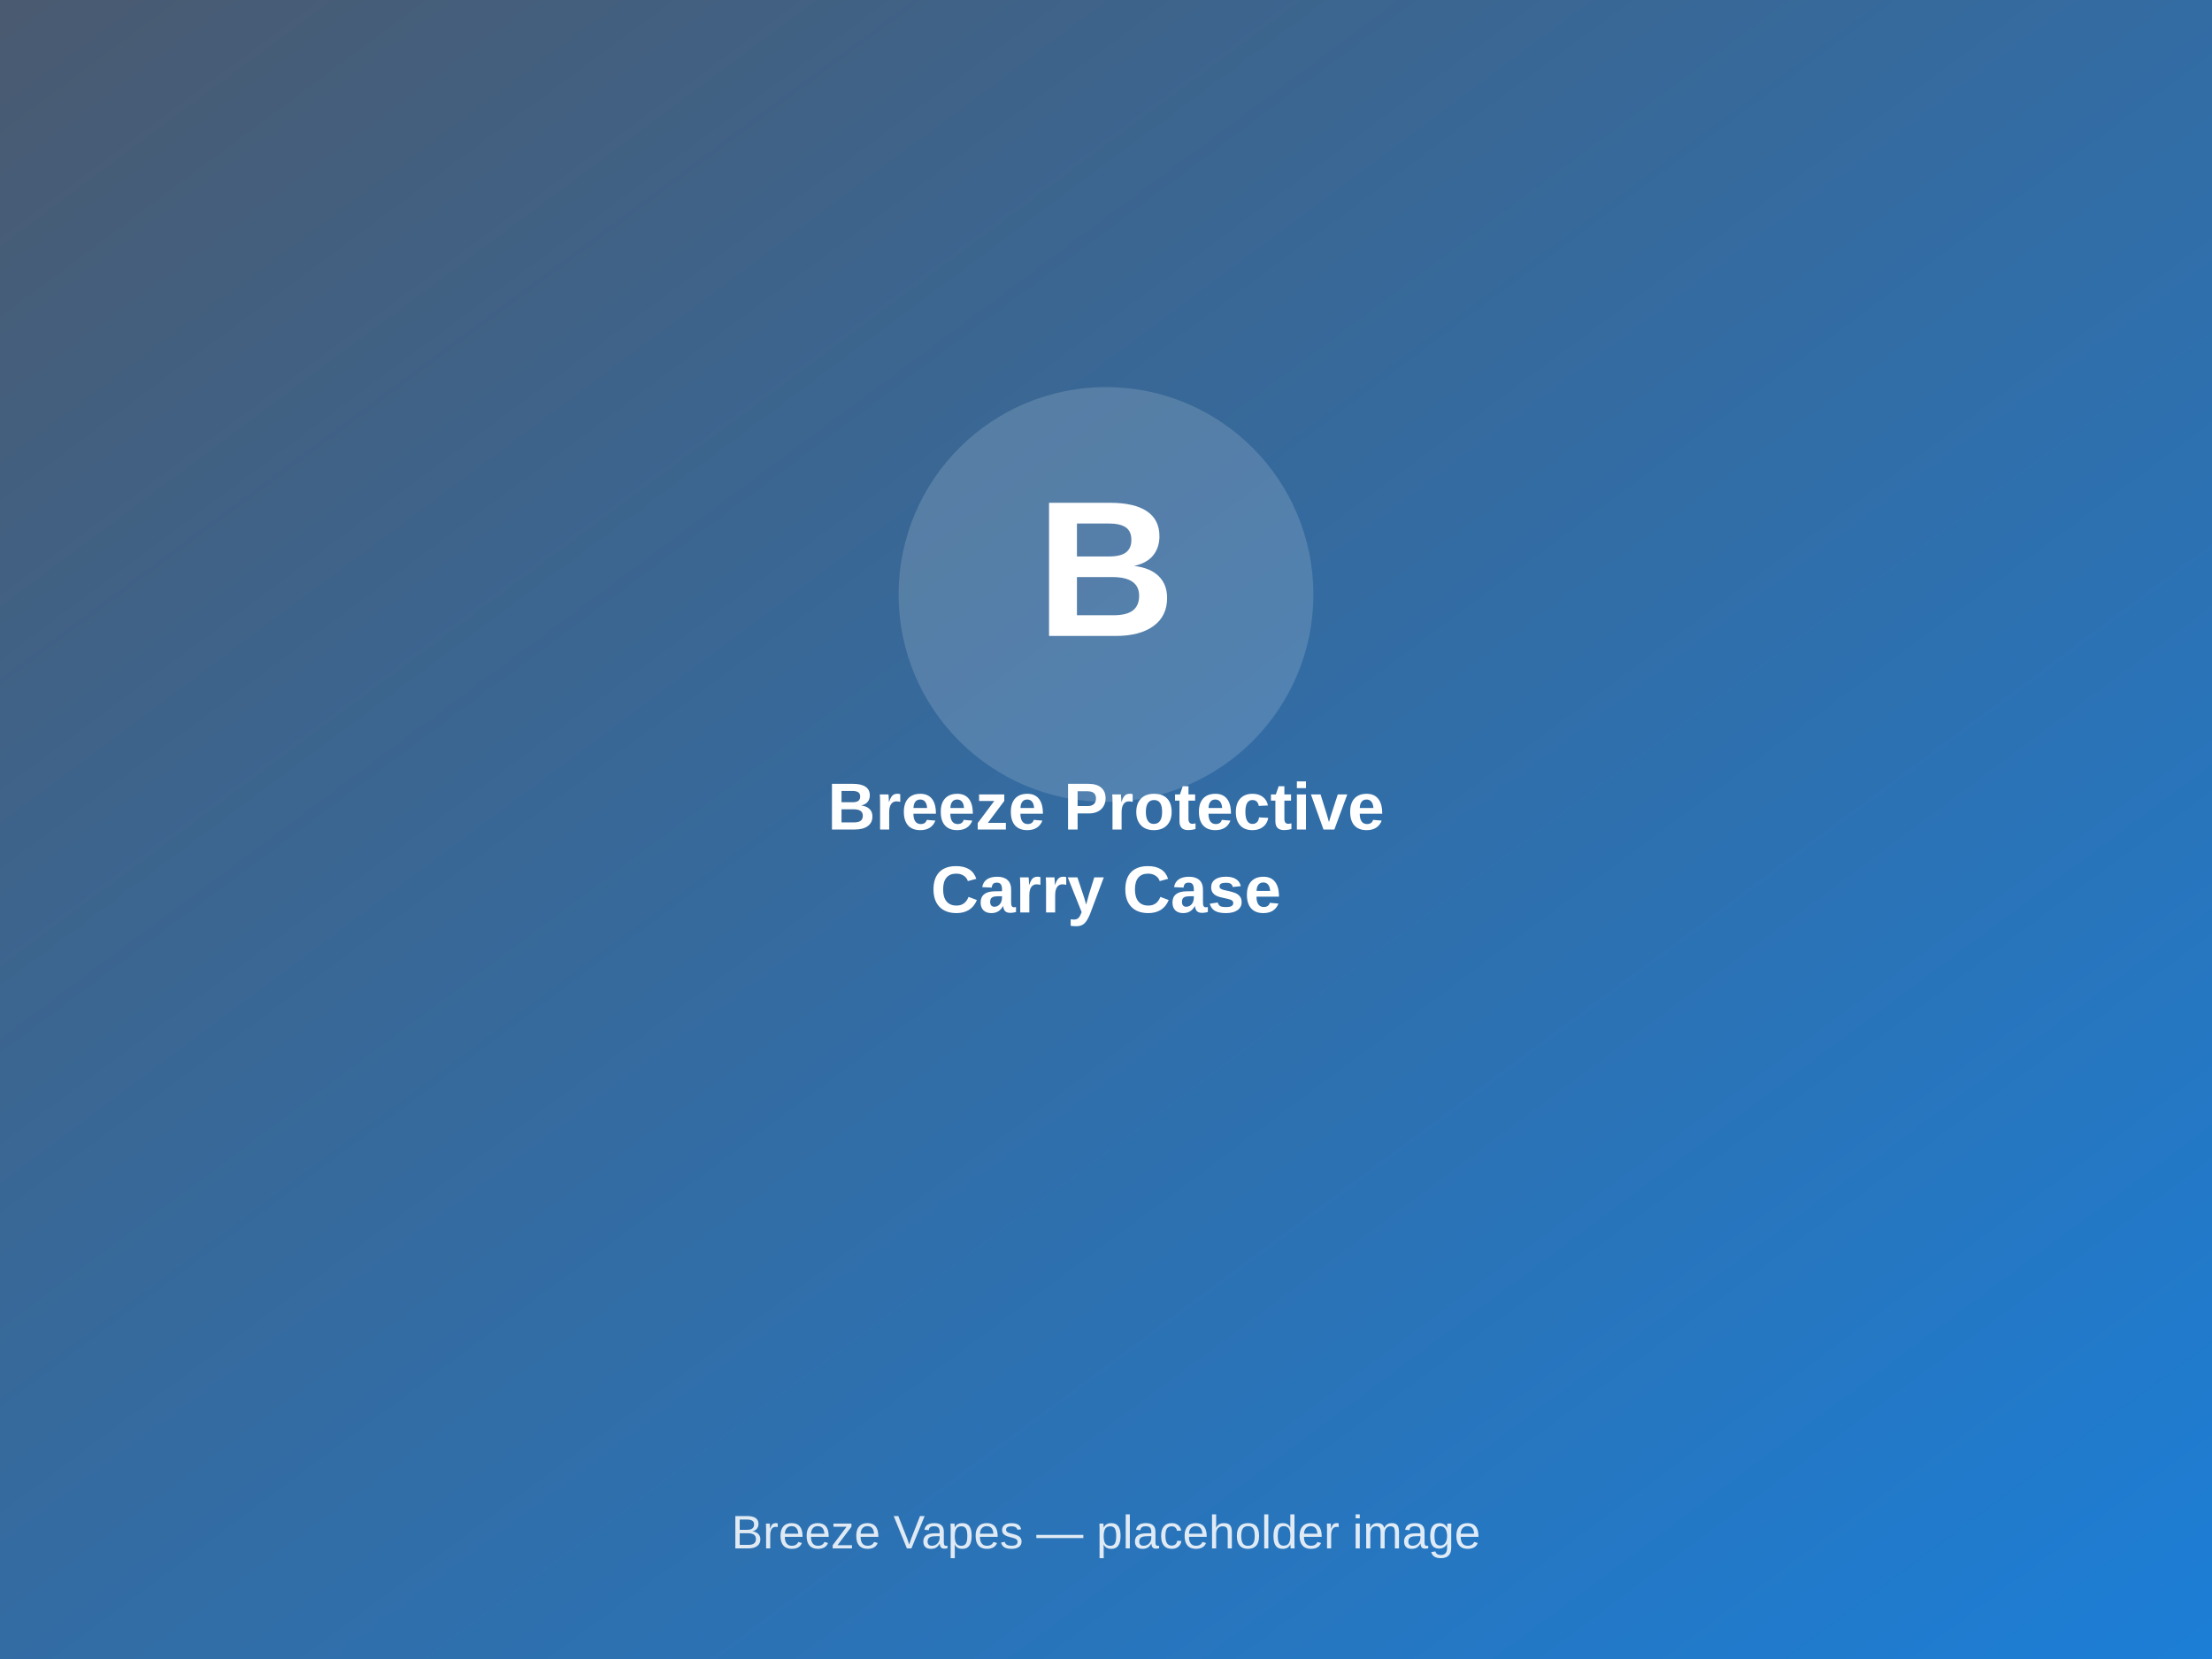
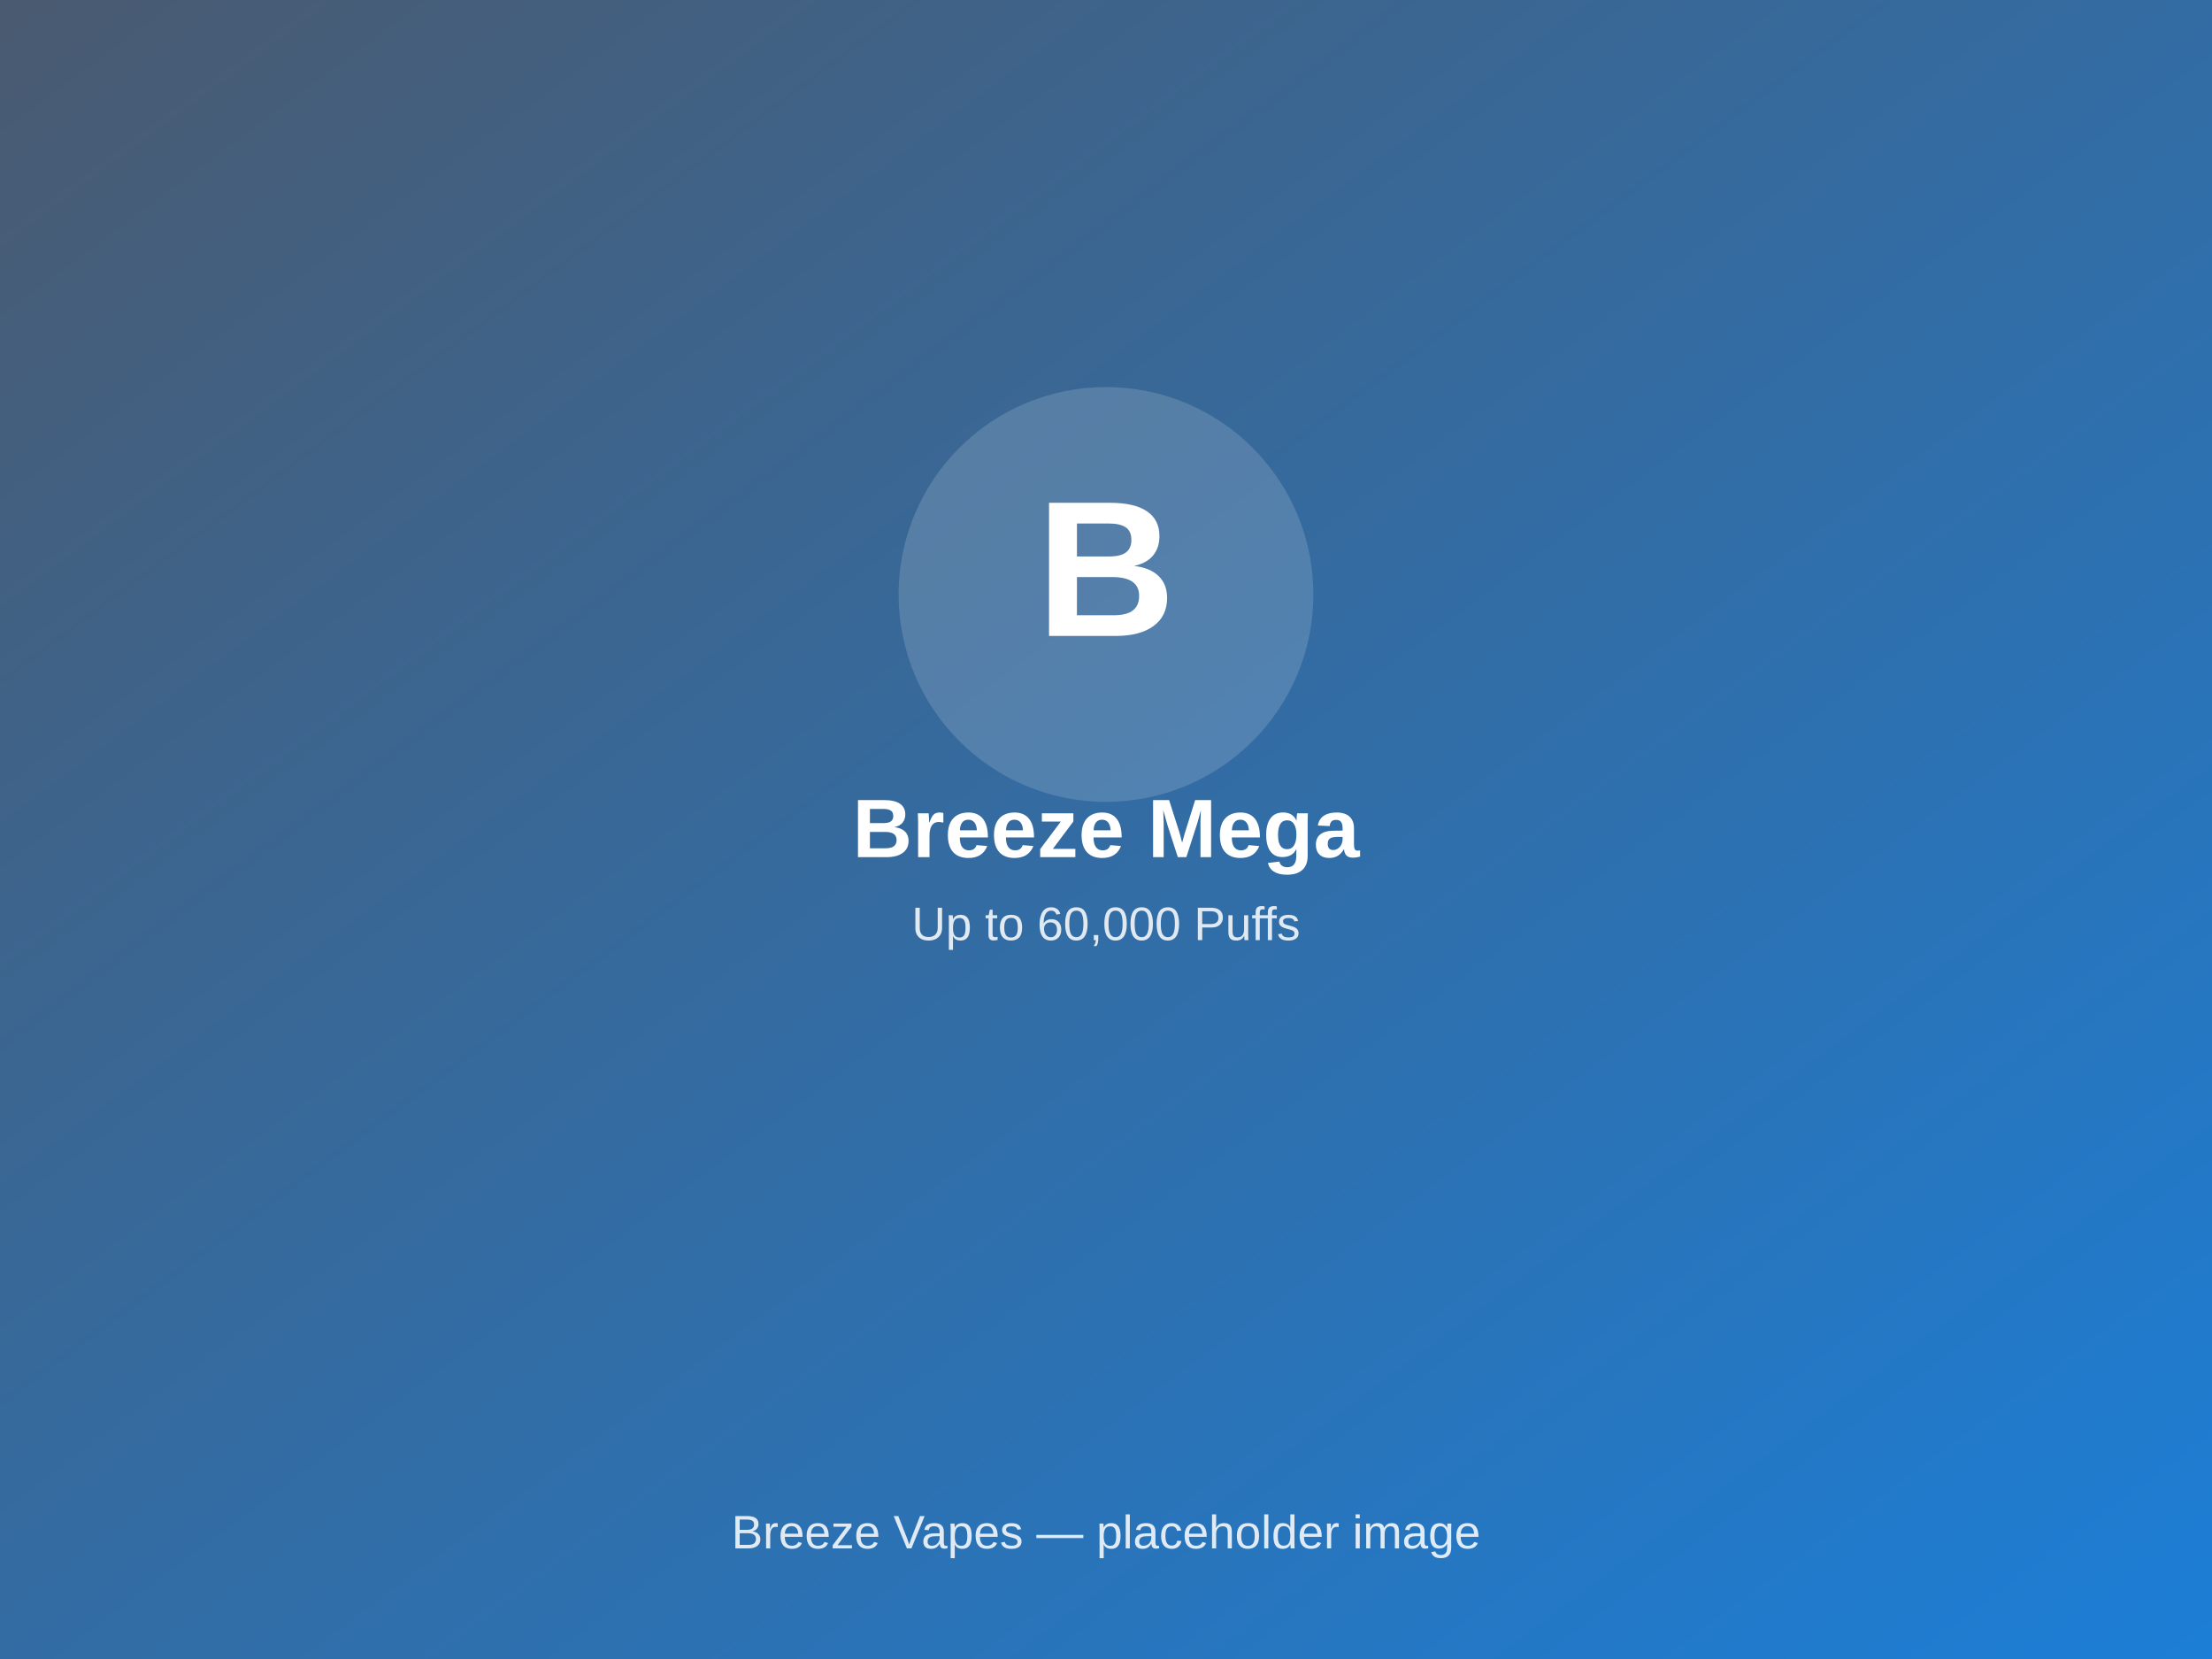
- <svg xmlns="http://www.w3.org/2000/svg" viewBox="0 0 1600 1200" role="img" aria-label="Breeze Protective Carry Case">
+ <svg xmlns="http://www.w3.org/2000/svg" viewBox="0 0 1600 1200" role="img" aria-label="Breeze Mega rechargeable disposable vape">
  <defs>
    <linearGradient id="g" x1="0" y1="0" x2="1" y2="1">
      <stop offset="0%" stop-color="#4a5a70" />
      <stop offset="100%" stop-color="#1c7ed6" />
    </linearGradient>
  </defs>
  <rect width="1600" height="1200" fill="url(#g)" />
  <circle cx="800" cy="430" r="150" fill="rgba(255,255,255,0.15)" />
  <text x="800" y="460" font-size="140" font-family="Arial, sans-serif" font-weight="900" fill="#ffffff" text-anchor="middle">B</text>
-   <text x="800" y="600" font-size="48" font-family="Arial, sans-serif" font-weight="700" fill="#ffffff" text-anchor="middle">Breeze Protective</text>
-   <text x="800" y="660" font-size="48" font-family="Arial, sans-serif" font-weight="700" fill="#ffffff" text-anchor="middle">Carry Case</text>
+   <text x="800" y="620" font-size="60" font-family="Arial, sans-serif" font-weight="700" fill="#ffffff" text-anchor="middle">Breeze Mega</text>
+   <text x="800" y="680" font-size="34" font-family="Arial, sans-serif" fill="rgba(255,255,255,0.85)" text-anchor="middle">Up to 60,000 Puffs</text>
  <text x="800" y="1120" font-size="34" font-family="Arial, sans-serif" fill="rgba(255,255,255,0.85)" text-anchor="middle">Breeze Vapes — placeholder image</text>
</svg>
